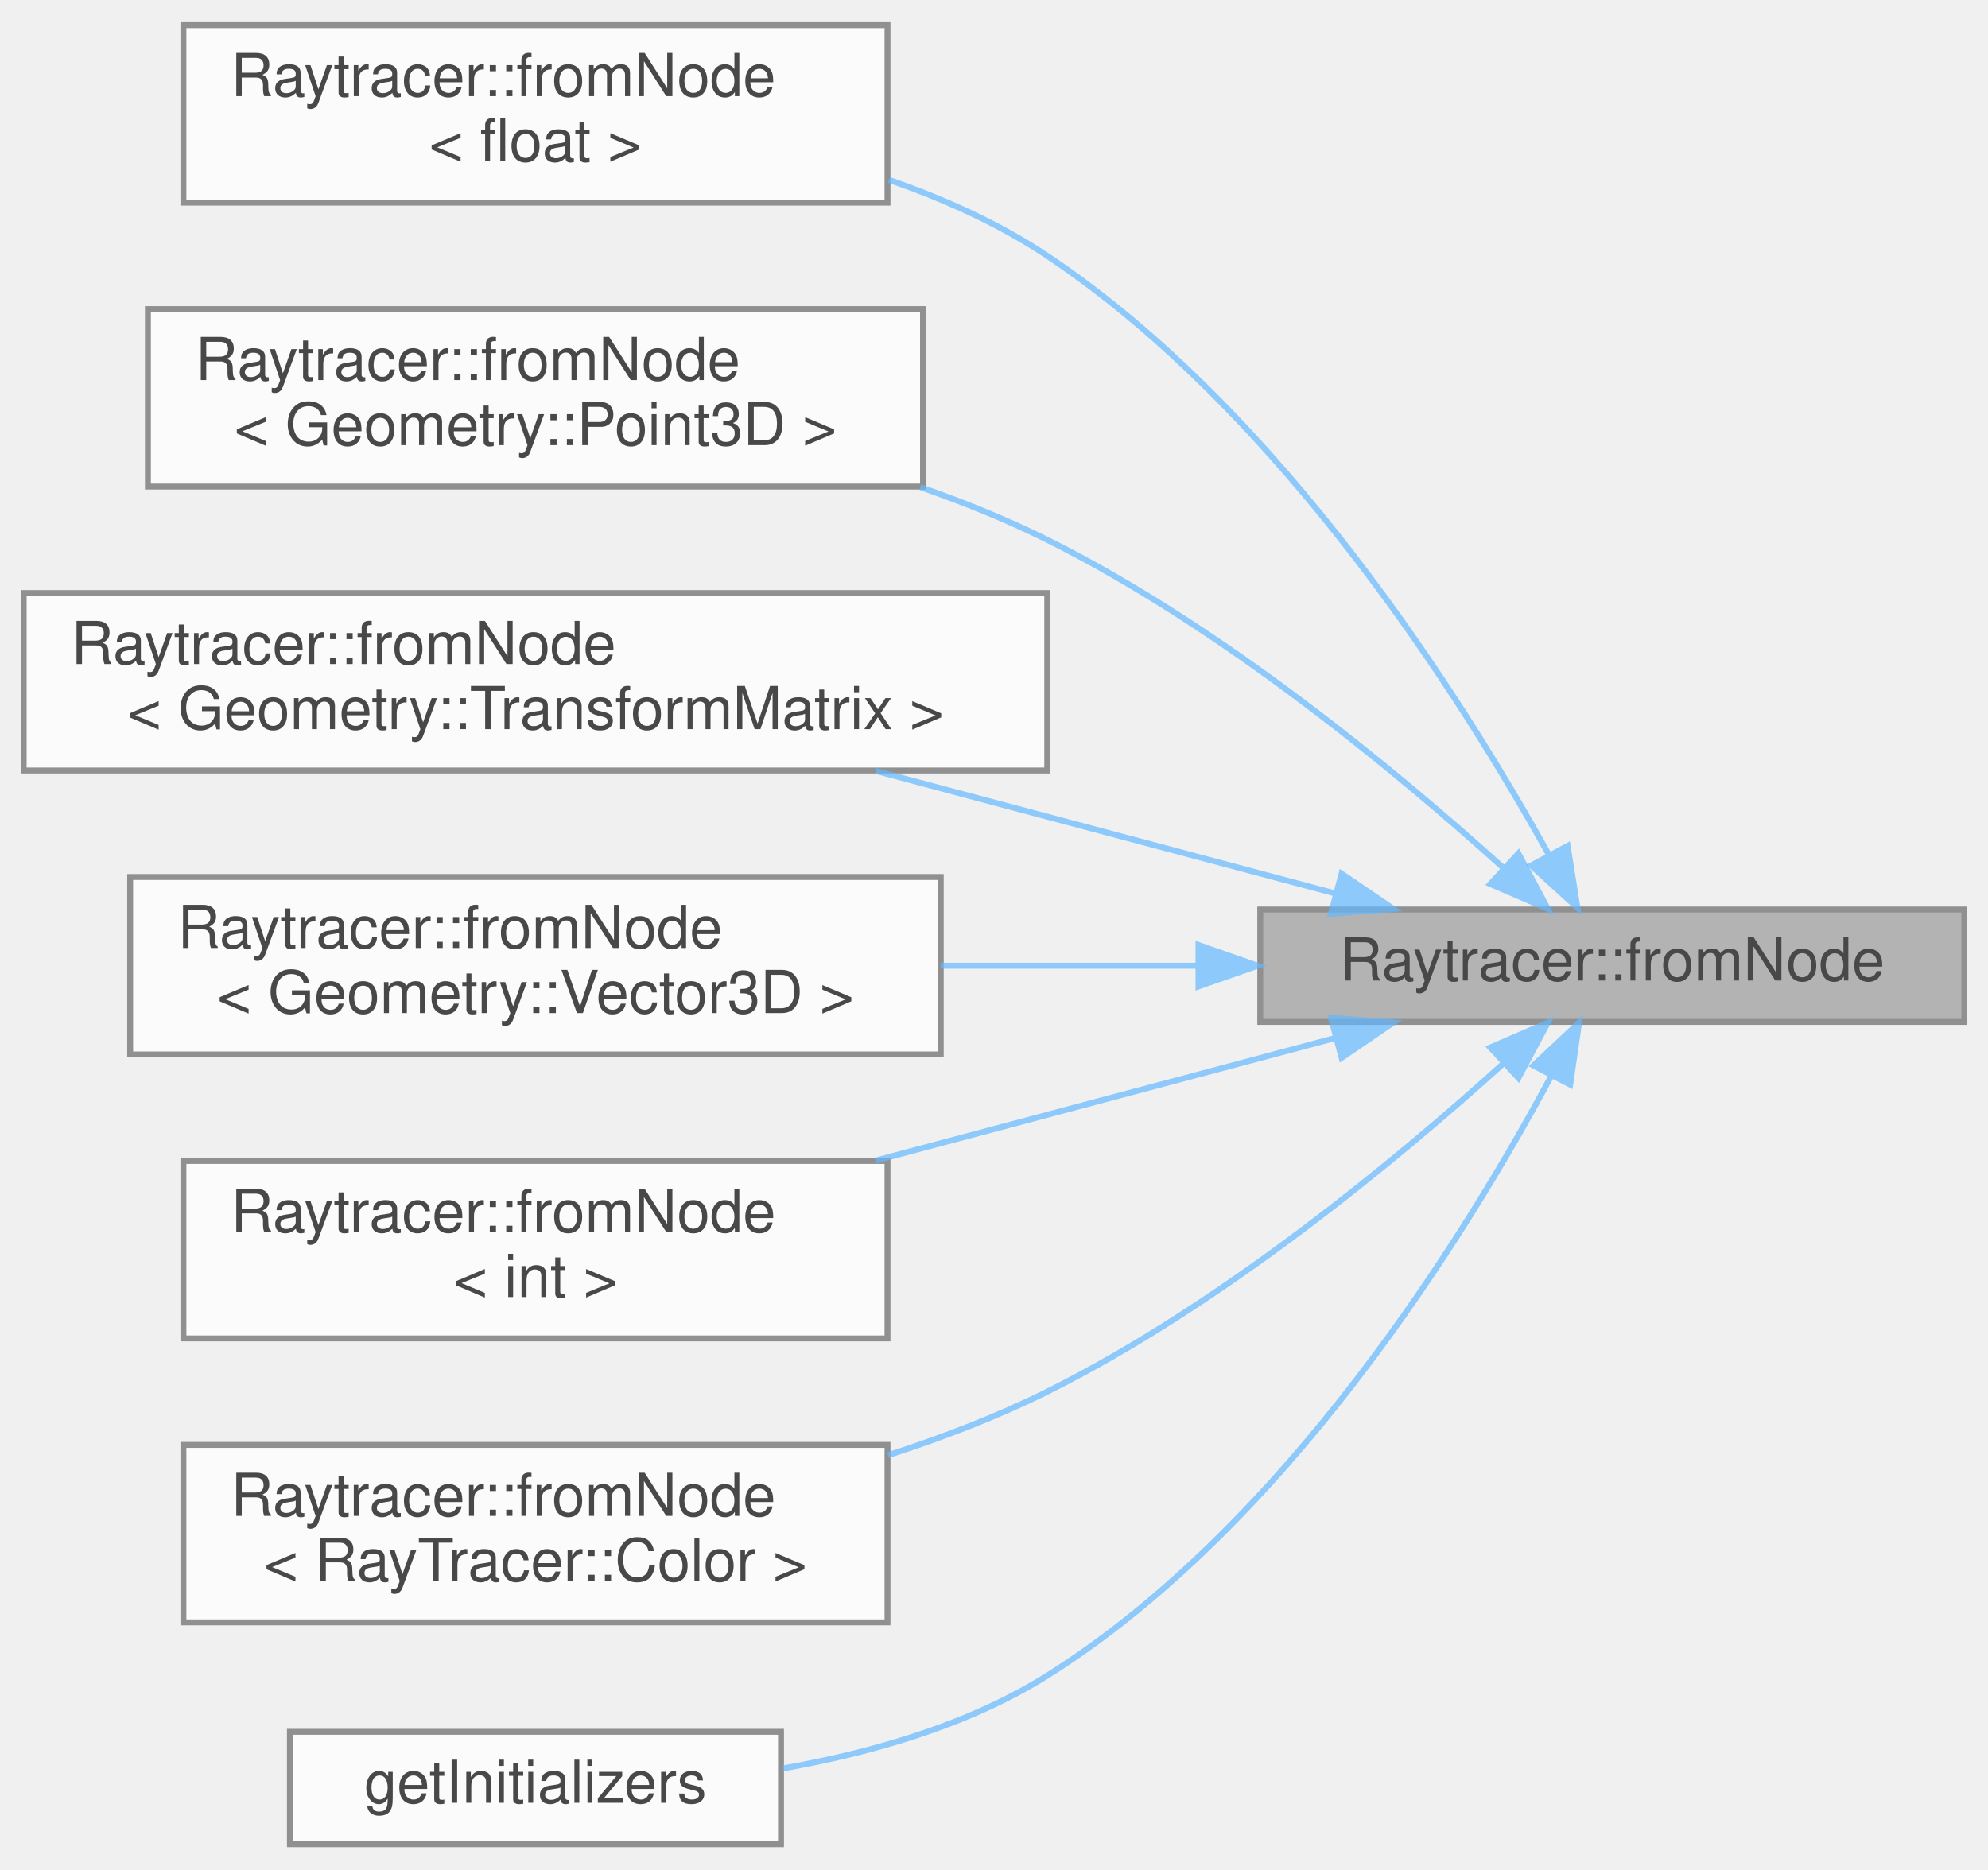
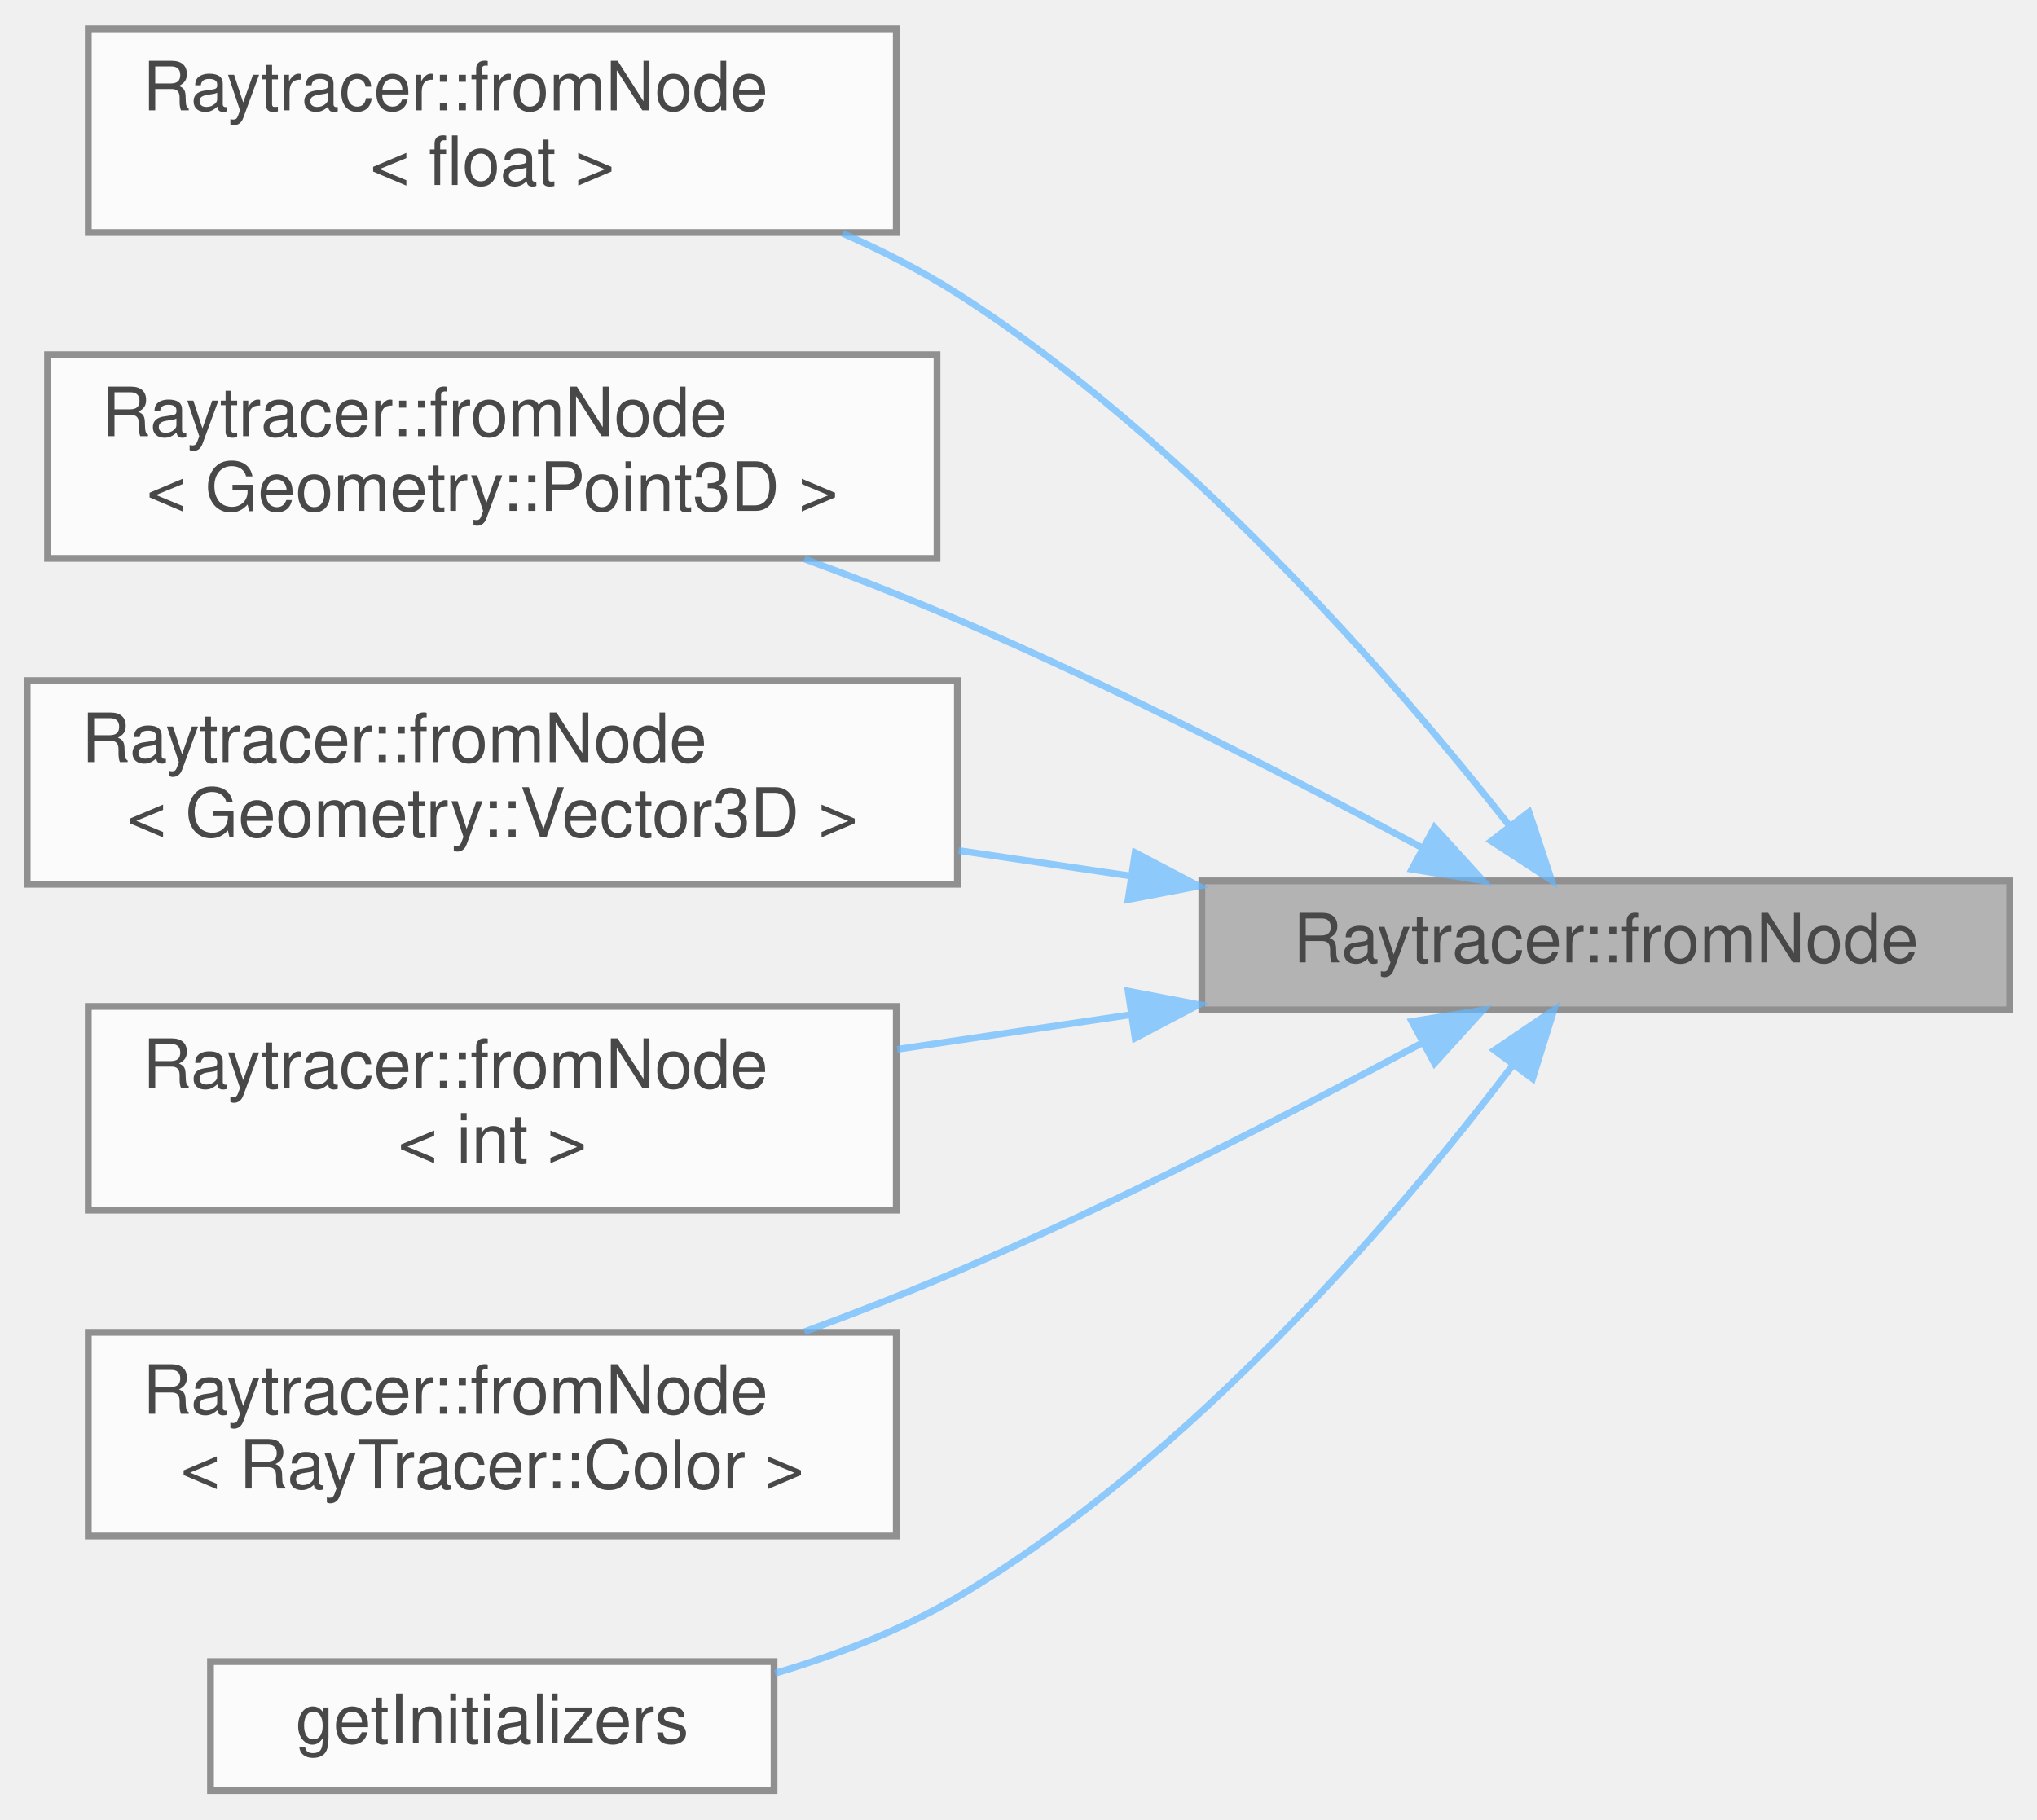
- <svg xmlns="http://www.w3.org/2000/svg" xmlns:xlink="http://www.w3.org/1999/xlink" width="336pt" height="316pt" viewBox="0.00 0.00 336.00 315.50">
+ <svg xmlns="http://www.w3.org/2000/svg" xmlns:xlink="http://www.w3.org/1999/xlink" width="300pt" height="268pt" viewBox="0.00 0.00 300.00 267.50">
  <svg id="main" version="1.1" xml:space="preserve">
    <style type="text/css">
.node, .edge {opacity: 0.7;}
.node.selected, .edge.selected {opacity: 1;}
.edge:hover path { stroke: red; }
.edge:hover polygon { stroke: red; fill: red; }
</style>
    <svg id="graph" class="graph">
-       <g id="graph0" class="graph" transform="scale(1 1) rotate(0) translate(4 311.5)">
+       <g id="graph0" class="graph" transform="scale(1 1) rotate(0) translate(4 263.5)">
        <g id="Node000001" class="node">
          <g id="a_Node000001">
            <a xlink:title=" ">
-               <polygon fill="#999999" stroke="#666666" points="328,-158 209,-158 209,-139 328,-139 328,-158" />
-               <text text-anchor="middle" x="268.5" y="-146" font-family="Helvetica,sans-Serif" font-size="10.00">Raytracer::fromNode</text>
+               <polygon fill="#999999" stroke="#666666" points="292,-134 173,-134 173,-115 292,-115 292,-134" />
+               <text text-anchor="middle" x="232.5" y="-122" font-family="Helvetica,sans-Serif" font-size="10.00">Raytracer::fromNode</text>
            </a>
          </g>
        </g>
        <g id="Node000002" class="node">
          <g id="a_Node000002">
            <a xlink:href="namespaceRaytracer.html#a8d927671ee9422b82e3589e7e10a05a3" target="_top" xlink:title=" ">
-               <polygon fill="white" stroke="#666666" points="146,-307.5 27,-307.5 27,-277.5 146,-277.5 146,-307.5" />
-               <text text-anchor="start" x="35" y="-295.5" font-family="Helvetica,sans-Serif" font-size="10.00">Raytracer::fromNode</text>
-               <text text-anchor="middle" x="86.5" y="-284.5" font-family="Helvetica,sans-Serif" font-size="10.00">&lt; float &gt;</text>
+               <polygon fill="white" stroke="#666666" points="128,-259.5 9,-259.5 9,-229.5 128,-229.5 128,-259.5" />
+               <text text-anchor="start" x="17" y="-247.5" font-family="Helvetica,sans-Serif" font-size="10.00">Raytracer::fromNode</text>
+               <text text-anchor="middle" x="68.5" y="-236.5" font-family="Helvetica,sans-Serif" font-size="10.00">&lt; float &gt;</text>
            </a>
          </g>
        </g>
        <g id="edge1_Node000001_Node000002" class="edge">
          <g id="a_edge1_Node000001_Node000002">
            <a xlink:title=" ">
-               <path fill="none" stroke="#63b8ff" d="M257.74,-167.33C242.99,-193.91 212.5,-242.13 173,-268.5 164.92,-273.89 155.64,-278.09 146.24,-281.34" />
-               <polygon fill="#63b8ff" stroke="#63b8ff" points="260.95,-168.76 262.61,-158.3 254.78,-165.44 260.95,-168.76" />
+               <path fill="none" stroke="#63b8ff" d="M218.21,-142.25C201.42,-163.55 170.65,-199.05 137,-220.5 131.76,-223.84 125.99,-226.79 120.09,-229.38" />
+               <polygon fill="#63b8ff" stroke="#63b8ff" points="221.18,-144.14 224.51,-134.08 215.63,-139.86 221.18,-144.14" />
            </a>
          </g>
        </g>
        <g id="Node000003" class="node">
          <g id="a_Node000003">
            <a xlink:href="namespaceRaytracer.html#a4804feabf04b641269bc1db2afd57459" target="_top" xlink:title=" ">
-               <polygon fill="white" stroke="#666666" points="152,-259.5 21,-259.5 21,-229.5 152,-229.5 152,-259.5" />
-               <text text-anchor="start" x="29" y="-247.5" font-family="Helvetica,sans-Serif" font-size="10.00">Raytracer::fromNode</text>
-               <text text-anchor="middle" x="86.5" y="-236.5" font-family="Helvetica,sans-Serif" font-size="10.00">&lt; Geometry::Point3D &gt;</text>
+               <polygon fill="white" stroke="#666666" points="134,-211.5 3,-211.5 3,-181.5 134,-181.5 134,-211.5" />
+               <text text-anchor="start" x="11" y="-199.5" font-family="Helvetica,sans-Serif" font-size="10.00">Raytracer::fromNode</text>
+               <text text-anchor="middle" x="68.5" y="-188.5" font-family="Helvetica,sans-Serif" font-size="10.00">&lt; Geometry::Point3D &gt;</text>
            </a>
          </g>
        </g>
        <g id="edge2_Node000001_Node000003" class="edge">
          <g id="a_edge2_Node000001_Node000003">
            <a xlink:title=" ">
-               <path fill="none" stroke="#63b8ff" d="M250.2,-164.94C232.22,-181.2 202.62,-205.74 173,-220.5 166.24,-223.87 158.93,-226.83 151.54,-229.41" />
-               <polygon fill="#63b8ff" stroke="#63b8ff" points="252.63,-167.47 257.61,-158.11 247.88,-162.32 252.63,-167.47" />
+               <path fill="none" stroke="#63b8ff" d="M205.57,-138.81C186.82,-148.87 160.72,-162.31 137,-172.5 129.8,-175.59 122.06,-178.62 114.47,-181.42" />
+               <polygon fill="#63b8ff" stroke="#63b8ff" points="207.27,-141.87 214.4,-134.03 203.94,-135.71 207.27,-141.87" />
            </a>
          </g>
        </g>
        <g id="Node000004" class="node">
          <g id="a_Node000004">
-             <a xlink:href="namespaceRaytracer.html#a3383e6835a38ae30771c728347d5e556" target="_top" xlink:title=" ">
-               <polygon fill="white" stroke="#666666" points="173,-211.5 0,-211.5 0,-181.5 173,-181.5 173,-211.5" />
-               <text text-anchor="start" x="8" y="-199.5" font-family="Helvetica,sans-Serif" font-size="10.00">Raytracer::fromNode</text>
-               <text text-anchor="middle" x="86.5" y="-188.5" font-family="Helvetica,sans-Serif" font-size="10.00">&lt; Geometry::TransformMatrix &gt;</text>
+             <a xlink:href="namespaceRaytracer.html#af4800ab171090b01c2b9dcf5ab91894e" target="_top" xlink:title=" ">
+               <polygon fill="white" stroke="#666666" points="137,-163.5 0,-163.5 0,-133.5 137,-133.5 137,-163.5" />
+               <text text-anchor="start" x="8" y="-151.5" font-family="Helvetica,sans-Serif" font-size="10.00">Raytracer::fromNode</text>
+               <text text-anchor="middle" x="68.5" y="-140.5" font-family="Helvetica,sans-Serif" font-size="10.00">&lt; Geometry::Vector3D &gt;</text>
            </a>
          </g>
        </g>
        <g id="edge3_Node000001_Node000004" class="edge">
          <g id="a_edge3_Node000001_Node000004">
            <a xlink:title=" ">
-               <path fill="none" stroke="#63b8ff" d="M221.73,-160.7C198.09,-167.01 169.02,-174.76 143.99,-181.44" />
-               <polygon fill="#63b8ff" stroke="#63b8ff" points="222.75,-164.06 231.51,-158.1 220.94,-157.29 222.75,-164.06" />
+               <path fill="none" stroke="#63b8ff" d="M162.46,-134.73C154.09,-135.97 145.54,-137.23 137.19,-138.47" />
+               <polygon fill="#63b8ff" stroke="#63b8ff" points="163.18,-138.16 172.56,-133.23 162.15,-131.24 163.18,-138.16" />
            </a>
          </g>
        </g>
        <g id="Node000005" class="node">
          <g id="a_Node000005">
-             <a xlink:href="namespaceRaytracer.html#af4800ab171090b01c2b9dcf5ab91894e" target="_top" xlink:title=" ">
-               <polygon fill="white" stroke="#666666" points="155,-163.5 18,-163.5 18,-133.5 155,-133.5 155,-163.5" />
-               <text text-anchor="start" x="26" y="-151.5" font-family="Helvetica,sans-Serif" font-size="10.00">Raytracer::fromNode</text>
-               <text text-anchor="middle" x="86.5" y="-140.5" font-family="Helvetica,sans-Serif" font-size="10.00">&lt; Geometry::Vector3D &gt;</text>
+             <a xlink:href="namespaceRaytracer.html#a366eadd2dc045d3245ec531ed7142c3e" target="_top" xlink:title=" ">
+               <polygon fill="white" stroke="#666666" points="128,-115.5 9,-115.5 9,-85.5 128,-85.5 128,-115.5" />
+               <text text-anchor="start" x="17" y="-103.5" font-family="Helvetica,sans-Serif" font-size="10.00">Raytracer::fromNode</text>
+               <text text-anchor="middle" x="68.5" y="-92.5" font-family="Helvetica,sans-Serif" font-size="10.00">&lt; int &gt;</text>
            </a>
          </g>
        </g>
        <g id="edge4_Node000001_Node000005" class="edge">
          <g id="a_edge4_Node000001_Node000005">
            <a xlink:title=" ">
-               <path fill="none" stroke="#63b8ff" d="M198.35,-148.5C184.13,-148.5 169.17,-148.5 155,-148.5" />
-               <polygon fill="#63b8ff" stroke="#63b8ff" points="198.56,-152 208.56,-148.5 198.56,-145 198.56,-152" />
+               <path fill="none" stroke="#63b8ff" d="M162.58,-114.29C151.11,-112.59 139.31,-110.84 128.13,-109.19" />
+               <polygon fill="#63b8ff" stroke="#63b8ff" points="162.15,-117.76 172.56,-115.77 163.18,-110.84 162.15,-117.76" />
            </a>
          </g>
        </g>
        <g id="Node000006" class="node">
          <g id="a_Node000006">
-             <a xlink:href="namespaceRaytracer.html#a366eadd2dc045d3245ec531ed7142c3e" target="_top" xlink:title=" ">
-               <polygon fill="white" stroke="#666666" points="146,-115.5 27,-115.5 27,-85.5 146,-85.5 146,-115.5" />
-               <text text-anchor="start" x="35" y="-103.5" font-family="Helvetica,sans-Serif" font-size="10.00">Raytracer::fromNode</text>
-               <text text-anchor="middle" x="86.5" y="-92.5" font-family="Helvetica,sans-Serif" font-size="10.00">&lt; int &gt;</text>
+             <a xlink:href="namespaceRaytracer.html#a5c5b3d136a2f89527b6a5c31d3500ca8" target="_top" xlink:title=" ">
+               <polygon fill="white" stroke="#666666" points="128,-67.5 9,-67.5 9,-37.5 128,-37.5 128,-67.5" />
+               <text text-anchor="start" x="17" y="-55.5" font-family="Helvetica,sans-Serif" font-size="10.00">Raytracer::fromNode</text>
+               <text text-anchor="middle" x="68.5" y="-44.5" font-family="Helvetica,sans-Serif" font-size="10.00">&lt; RayTracer::Color &gt;</text>
            </a>
          </g>
        </g>
        <g id="edge5_Node000001_Node000006" class="edge">
          <g id="a_edge5_Node000001_Node000006">
            <a xlink:title=" ">
-               <path fill="none" stroke="#63b8ff" d="M221.73,-136.3C198.09,-129.99 169.02,-122.24 143.99,-115.56" />
-               <polygon fill="#63b8ff" stroke="#63b8ff" points="220.94,-139.71 231.51,-138.9 222.75,-132.94 220.94,-139.71" />
+               <path fill="none" stroke="#63b8ff" d="M205.57,-110.19C186.82,-100.13 160.72,-86.69 137,-76.5 129.8,-73.41 122.06,-70.38 114.47,-67.58" />
+               <polygon fill="#63b8ff" stroke="#63b8ff" points="203.94,-113.29 214.4,-114.97 207.27,-107.13 203.94,-113.29" />
            </a>
          </g>
        </g>
        <g id="Node000007" class="node">
          <g id="a_Node000007">
-             <a xlink:href="namespaceRaytracer.html#a5c5b3d136a2f89527b6a5c31d3500ca8" target="_top" xlink:title=" ">
-               <polygon fill="white" stroke="#666666" points="146,-67.5 27,-67.5 27,-37.5 146,-37.5 146,-67.5" />
-               <text text-anchor="start" x="35" y="-55.5" font-family="Helvetica,sans-Serif" font-size="10.00">Raytracer::fromNode</text>
-               <text text-anchor="middle" x="86.5" y="-44.5" font-family="Helvetica,sans-Serif" font-size="10.00">&lt; RayTracer::Color &gt;</text>
+             <a xlink:href="CorePlugin_8cpp.html#a0e14e2166e2799c71d21f343a3d543f3" target="_top" xlink:title=" ">
+               <polygon fill="white" stroke="#666666" points="110,-19 27,-19 27,0 110,0 110,-19" />
+               <text text-anchor="middle" x="68.5" y="-7" font-family="Helvetica,sans-Serif" font-size="10.00">getInitializers</text>
            </a>
          </g>
        </g>
        <g id="edge6_Node000001_Node000007" class="edge">
          <g id="a_edge6_Node000001_Node000007">
            <a xlink:title=" ">
-               <path fill="none" stroke="#63b8ff" d="M250.2,-132.06C232.22,-115.8 202.62,-91.26 173,-76.5 164.58,-72.3 155.32,-68.75 146.1,-65.76" />
-               <polygon fill="#63b8ff" stroke="#63b8ff" points="247.88,-134.68 257.61,-138.89 252.63,-129.53 247.88,-134.68" />
-             </a>
-           </g>
-         </g>
-         <g id="Node000008" class="node">
-           <g id="a_Node000008">
-             <a xlink:href="CorePlugin_8cpp.html#a0e14e2166e2799c71d21f343a3d543f3" target="_top" xlink:title=" ">
-               <polygon fill="white" stroke="#666666" points="128,-19 45,-19 45,0 128,0 128,-19" />
-               <text text-anchor="middle" x="86.5" y="-7" font-family="Helvetica,sans-Serif" font-size="10.00">getInitializers</text>
-             </a>
-           </g>
-         </g>
-         <g id="edge7_Node000001_Node000008" class="edge">
-           <g id="a_edge7_Node000001_Node000008">
-             <a xlink:title=" ">
-               <path fill="none" stroke="#63b8ff" d="M258.14,-129.77C243.71,-102.91 213.41,-53.9 173,-28.5 159.74,-20.16 143.31,-15.46 128.41,-12.82" />
-               <polygon fill="#63b8ff" stroke="#63b8ff" points="255.17,-131.63 262.89,-138.88 261.38,-128.4 255.17,-131.63" />
+               <path fill="none" stroke="#63b8ff" d="M218.69,-106.7C202.2,-85.06 171.53,-48.91 137,-28.5 128.83,-23.67 119.37,-20.02 110.16,-17.28" />
+               <polygon fill="#63b8ff" stroke="#63b8ff" points="216.09,-109.06 224.86,-115 221.71,-104.88 216.09,-109.06" />
            </a>
          </g>
        </g>
      </g>
    </svg>
  </svg>
  <style type="text/css">

[data-mouse-over-selected='false'] { opacity: 0.7; }
[data-mouse-over-selected='true']  { opacity: 1.0; }

</style>
</svg>
